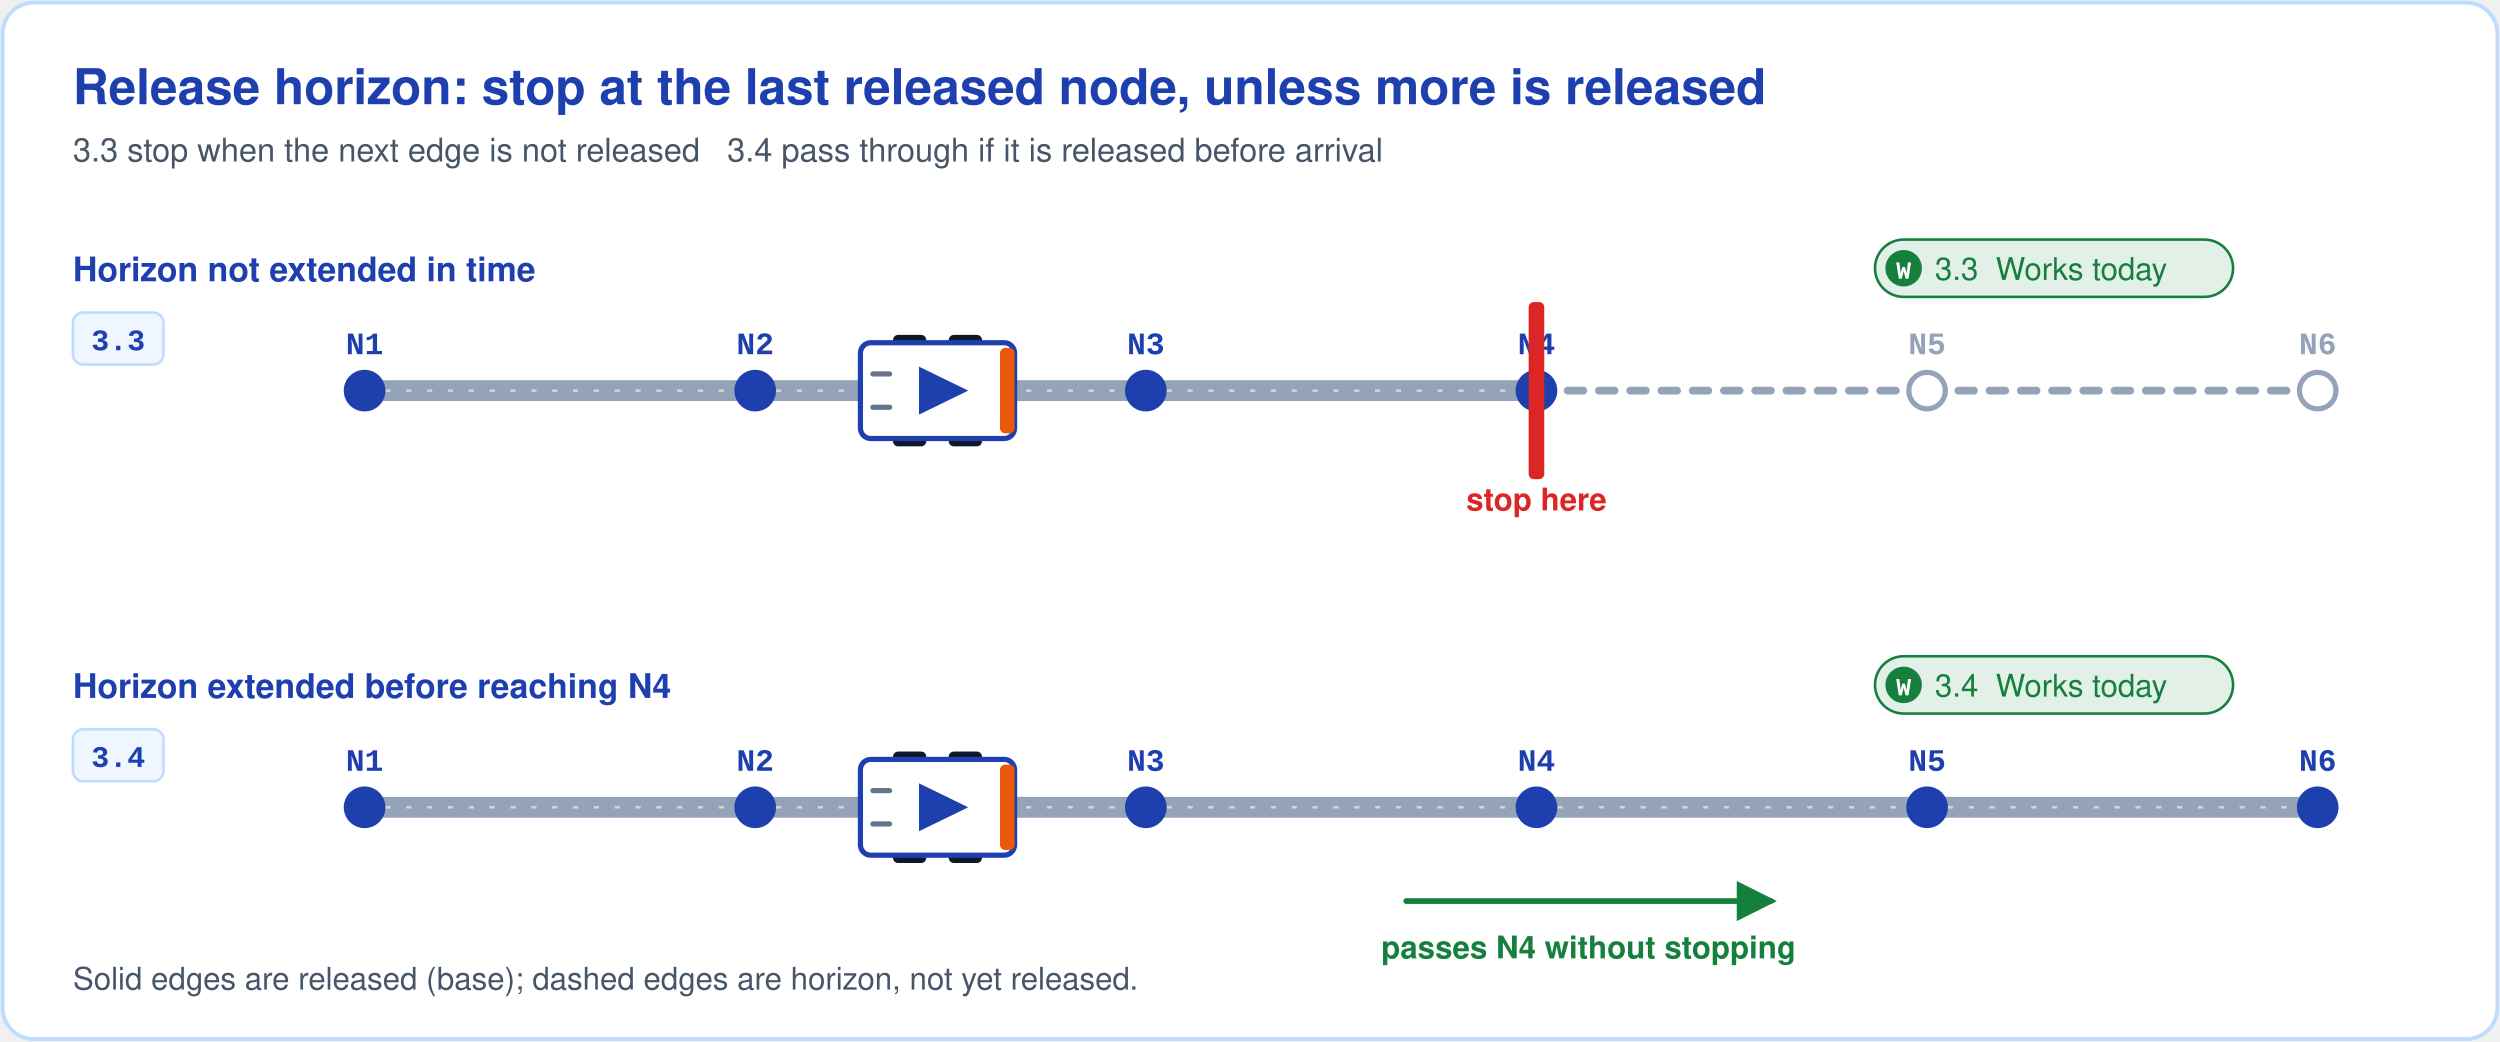
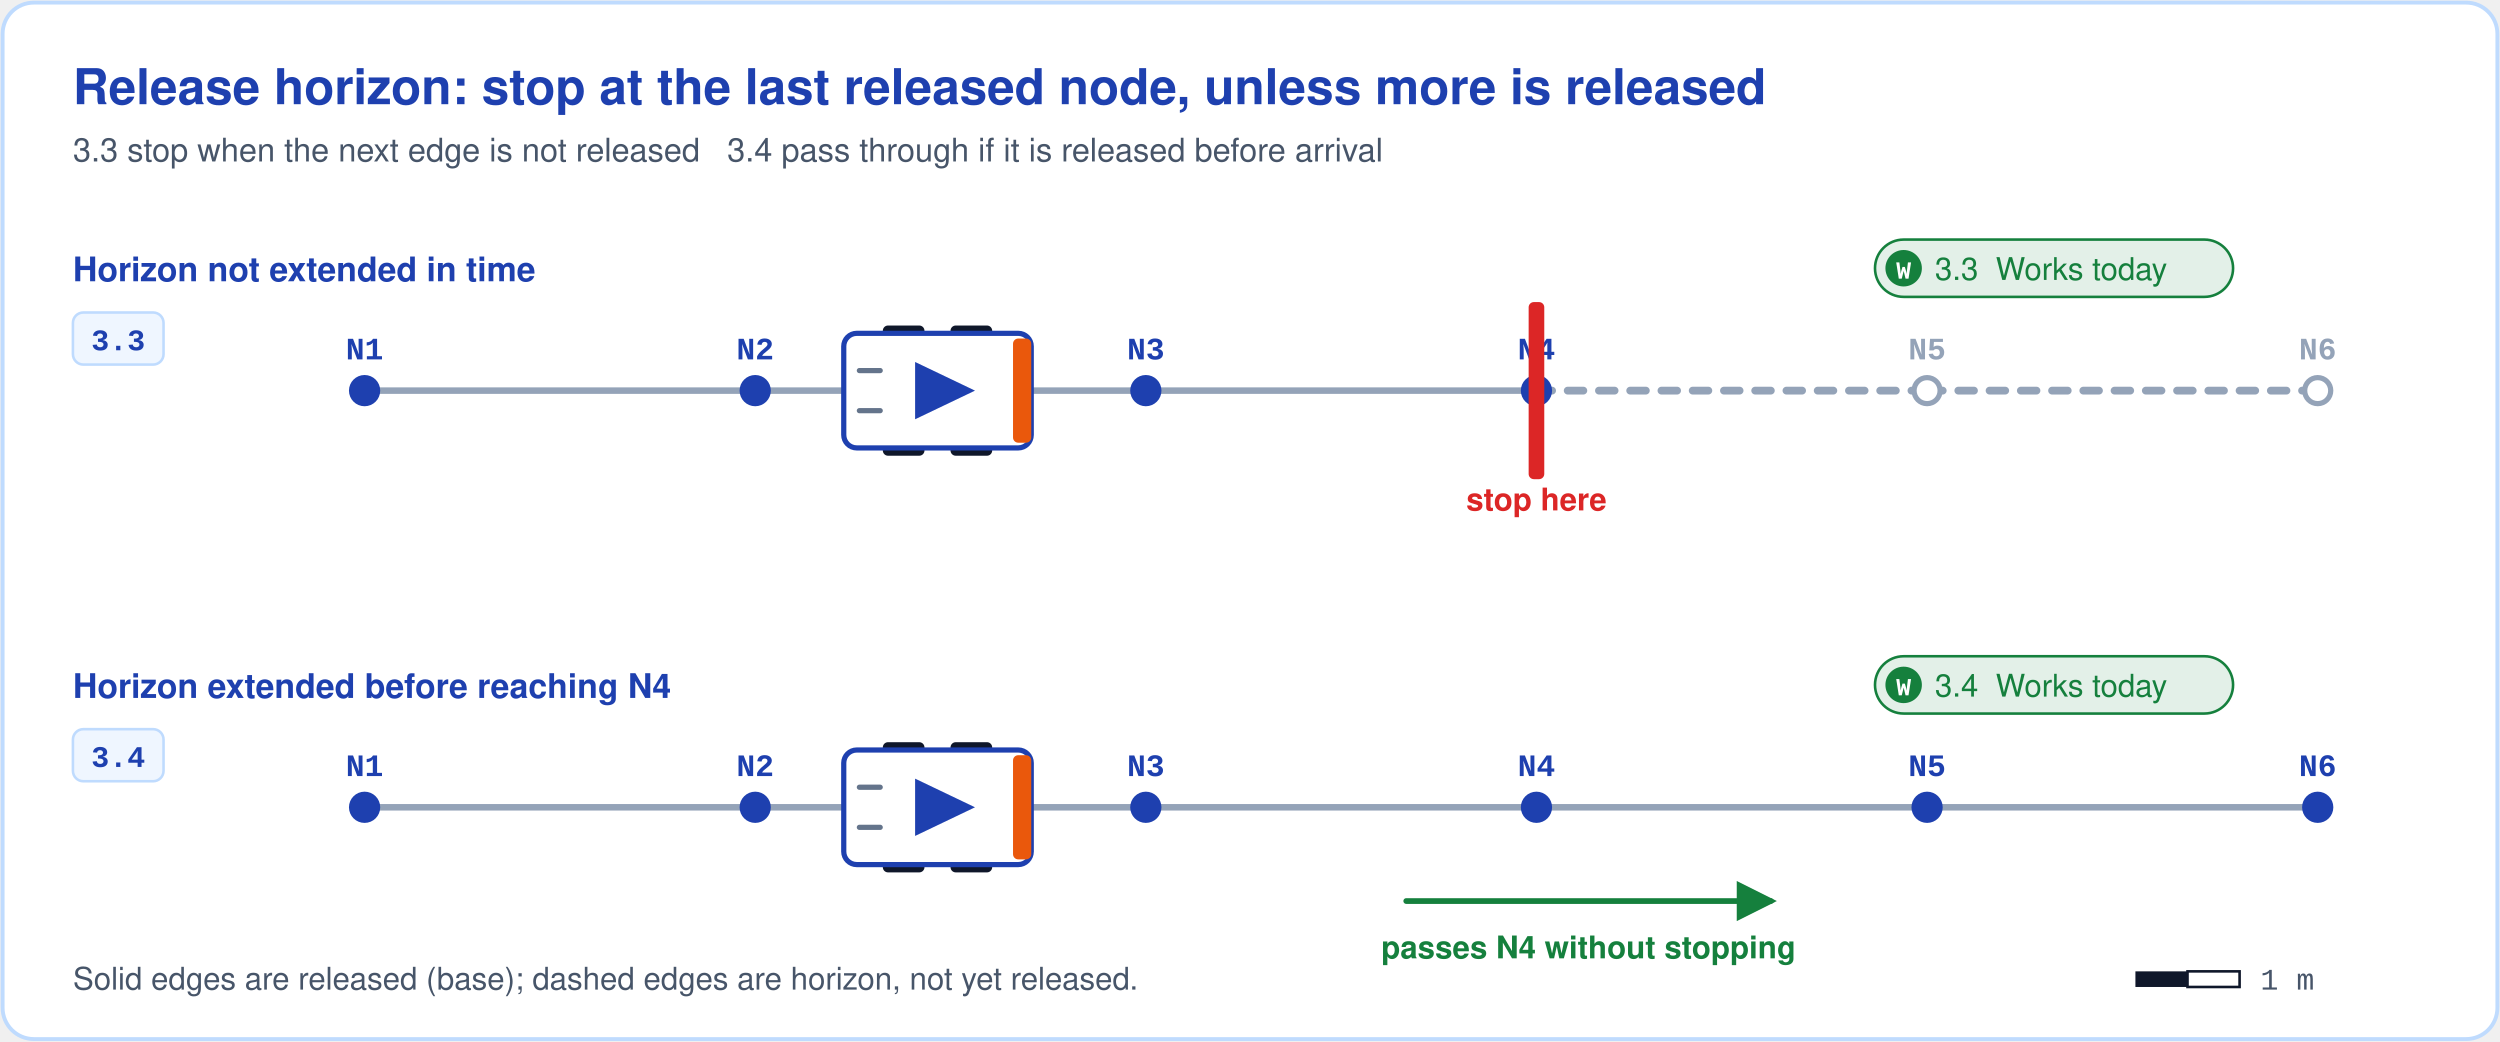
<svg xmlns="http://www.w3.org/2000/svg" width="960" height="400" viewBox="0 0 960 400" role="img" aria-label="Release horizon: stop at the last released node, unless more is released">
  <defs>
    <marker id="ah-primary" viewBox="0 0 10 10" refX="8.5" refY="5" markerWidth="7" markerHeight="7" orient="auto-start-reverse">
      <path d="M0,0 L10,5 L0,10 z" fill="#2563EB" />
    </marker>
    <marker id="ah-secondary" viewBox="0 0 10 10" refX="8.5" refY="5" markerWidth="7" markerHeight="7" orient="auto-start-reverse">
      <path d="M0,0 L10,5 L0,10 z" fill="#3B82F6" />
    </marker>
    <marker id="ah-accent" viewBox="0 0 10 10" refX="8.5" refY="5" markerWidth="7" markerHeight="7" orient="auto-start-reverse">
      <path d="M0,0 L10,5 L0,10 z" fill="#EA580C" />
    </marker>
    <marker id="ah-bg" viewBox="0 0 10 10" refX="8.5" refY="5" markerWidth="7" markerHeight="7" orient="auto-start-reverse">
      <path d="M0,0 L10,5 L0,10 z" fill="#EFF6FF" />
    </marker>
    <marker id="ah-fg" viewBox="0 0 10 10" refX="8.5" refY="5" markerWidth="7" markerHeight="7" orient="auto-start-reverse">
      <path d="M0,0 L10,5 L0,10 z" fill="#1E40AF" />
    </marker>
    <marker id="ah-card" viewBox="0 0 10 10" refX="8.5" refY="5" markerWidth="7" markerHeight="7" orient="auto-start-reverse">
      <path d="M0,0 L10,5 L0,10 z" fill="#FFFFFF" />
    </marker>
    <marker id="ah-muted" viewBox="0 0 10 10" refX="8.5" refY="5" markerWidth="7" markerHeight="7" orient="auto-start-reverse">
      <path d="M0,0 L10,5 L0,10 z" fill="#E9EFF8" />
    </marker>
    <marker id="ah-mutedfg" viewBox="0 0 10 10" refX="8.5" refY="5" markerWidth="7" markerHeight="7" orient="auto-start-reverse">
      <path d="M0,0 L10,5 L0,10 z" fill="#475569" />
    </marker>
    <marker id="ah-border" viewBox="0 0 10 10" refX="8.5" refY="5" markerWidth="7" markerHeight="7" orient="auto-start-reverse">
      <path d="M0,0 L10,5 L0,10 z" fill="#BFDBFE" />
    </marker>
    <marker id="ah-red" viewBox="0 0 10 10" refX="8.5" refY="5" markerWidth="7" markerHeight="7" orient="auto-start-reverse">
      <path d="M0,0 L10,5 L0,10 z" fill="#DC2626" />
    </marker>
    <marker id="ah-green" viewBox="0 0 10 10" refX="8.5" refY="5" markerWidth="7" markerHeight="7" orient="auto-start-reverse">
      <path d="M0,0 L10,5 L0,10 z" fill="#15803D" />
    </marker>
    <marker id="ah-teal" viewBox="0 0 10 10" refX="8.5" refY="5" markerWidth="7" markerHeight="7" orient="auto-start-reverse">
      <path d="M0,0 L10,5 L0,10 z" fill="#0E7490" />
    </marker>
    <marker id="ah-slate" viewBox="0 0 10 10" refX="8.5" refY="5" markerWidth="7" markerHeight="7" orient="auto-start-reverse">
      <path d="M0,0 L10,5 L0,10 z" fill="#64748B" />
    </marker>
    <marker id="ah-ink" viewBox="0 0 10 10" refX="8.5" refY="5" markerWidth="7" markerHeight="7" orient="auto-start-reverse">
      <path d="M0,0 L10,5 L0,10 z" fill="#0F172A" />
    </marker>
    <marker id="ah-tape" viewBox="0 0 10 10" refX="8.5" refY="5" markerWidth="7" markerHeight="7" orient="auto-start-reverse">
      <path d="M0,0 L10,5 L0,10 z" fill="#94A3B8" />
    </marker>
    <pattern id="hatch-red" width="8" height="8" patternUnits="userSpaceOnUse" patternTransform="rotate(45)">
      <rect width="8" height="8" fill="#DC2626" opacity="0.08" />
      <line x1="0" y1="0" x2="0" y2="8" stroke="#DC2626" stroke-width="2" opacity="0.35" />
    </pattern>
  </defs>
  <rect x="1" y="1" width="958" height="398" rx="12" fill="#FFFFFF" stroke="#BFDBFE" stroke-width="1.5" />
  <text x="28" y="40" font-family="'IBM Plex Sans', 'Segoe UI', Helvetica, Arial, sans-serif" font-size="19" font-weight="600" fill="#1E40AF" text-anchor="start" style="white-space:pre" xml:space="preserve">Release horizon: stop at the last released node, unless more is released</text>
  <text x="28" y="62" font-family="'IBM Plex Sans', 'Segoe UI', Helvetica, Arial, sans-serif" font-size="12.5" font-weight="400" fill="#475569" text-anchor="start" style="white-space:pre" xml:space="preserve">3.3 stop when the next edge is not released   3.4 pass through if it is released before arrival</text>
  <text x="28" y="108" font-family="'IBM Plex Sans', 'Segoe UI', Helvetica, Arial, sans-serif" font-size="13" font-weight="600" fill="#1E40AF" text-anchor="start" style="white-space:pre" xml:space="preserve">Horizon not extended in time</text>
  <rect x="28" y="120" width="34.8" height="20" rx="4" fill="#EFF6FF" stroke="#BFDBFE" stroke-width="1" />
  <text x="45.4" y="134.5" font-family="'JetBrains Mono', Consolas, 'Courier New', monospace" font-size="11.5" font-weight="600" fill="#1E40AF" text-anchor="middle" style="white-space:pre" xml:space="preserve">3.3</text>
-   <line x1="140" y1="150" x2="290" y2="150" stroke="#94A3B8" stroke-width="8" stroke-linecap="butt" />
-   <line x1="140" y1="150" x2="290" y2="150" stroke="#CBD5E1" stroke-width="1" stroke-linecap="butt" stroke-dasharray="2 6" />
-   <line x1="290" y1="150" x2="440" y2="150" stroke="#94A3B8" stroke-width="8" stroke-linecap="butt" />
-   <line x1="290" y1="150" x2="440" y2="150" stroke="#CBD5E1" stroke-width="1" stroke-linecap="butt" stroke-dasharray="2 6" />
-   <line x1="440" y1="150" x2="590" y2="150" stroke="#94A3B8" stroke-width="8" stroke-linecap="butt" />
-   <line x1="440" y1="150" x2="590" y2="150" stroke="#CBD5E1" stroke-width="1" stroke-linecap="butt" stroke-dasharray="2 6" />
+   <line x1="140" y1="150" x2="290" y2="150" stroke="#94A3B8" stroke-width="2.5" stroke-linecap="butt" />
+   <line x1="290" y1="150" x2="440" y2="150" stroke="#94A3B8" stroke-width="2.5" stroke-linecap="butt" />
+   <line x1="440" y1="150" x2="590" y2="150" stroke="#94A3B8" stroke-width="2.5" stroke-linecap="butt" />
  <line x1="590" y1="150" x2="740" y2="150" stroke="#94A3B8" stroke-width="3" stroke-linecap="round" stroke-dasharray="6 6" />
  <line x1="740" y1="150" x2="890" y2="150" stroke="#94A3B8" stroke-width="3" stroke-linecap="round" stroke-dasharray="6 6" />
-   <circle cx="140" cy="150" r="7" fill="#1E40AF" stroke="#1E40AF" stroke-width="2" />
-   <text x="140" y="136" font-family="'JetBrains Mono', Consolas, 'Courier New', monospace" font-size="12" font-weight="600" fill="#1E40AF" text-anchor="middle" style="white-space:pre" xml:space="preserve">N1</text>
-   <circle cx="290" cy="150" r="7" fill="#1E40AF" stroke="#1E40AF" stroke-width="2" />
-   <text x="290" y="136" font-family="'JetBrains Mono', Consolas, 'Courier New', monospace" font-size="12" font-weight="600" fill="#1E40AF" text-anchor="middle" style="white-space:pre" xml:space="preserve">N2</text>
-   <circle cx="440" cy="150" r="7" fill="#1E40AF" stroke="#1E40AF" stroke-width="2" />
-   <text x="440" y="136" font-family="'JetBrains Mono', Consolas, 'Courier New', monospace" font-size="12" font-weight="600" fill="#1E40AF" text-anchor="middle" style="white-space:pre" xml:space="preserve">N3</text>
-   <circle cx="590" cy="150" r="7" fill="#1E40AF" stroke="#1E40AF" stroke-width="2" />
-   <text x="590" y="136" font-family="'JetBrains Mono', Consolas, 'Courier New', monospace" font-size="12" font-weight="600" fill="#1E40AF" text-anchor="middle" style="white-space:pre" xml:space="preserve">N4</text>
-   <circle cx="740" cy="150" r="7" fill="#FFFFFF" stroke="#94A3B8" stroke-width="2" />
-   <text x="740" y="136" font-family="'JetBrains Mono', Consolas, 'Courier New', monospace" font-size="12" font-weight="600" fill="#94A3B8" text-anchor="middle" style="white-space:pre" xml:space="preserve">N5</text>
-   <circle cx="890" cy="150" r="7" fill="#FFFFFF" stroke="#94A3B8" stroke-width="2" />
-   <text x="890" y="136" font-family="'JetBrains Mono', Consolas, 'Courier New', monospace" font-size="12" font-weight="600" fill="#94A3B8" text-anchor="middle" style="white-space:pre" xml:space="preserve">N6</text>
+   <circle cx="140" cy="150" r="5" fill="#1E40AF" stroke="#1E40AF" stroke-width="2" />
+   <text x="140" y="138" font-family="'JetBrains Mono', Consolas, 'Courier New', monospace" font-size="12" font-weight="600" fill="#1E40AF" text-anchor="middle" style="white-space:pre" xml:space="preserve">N1</text>
+   <circle cx="290" cy="150" r="5" fill="#1E40AF" stroke="#1E40AF" stroke-width="2" />
+   <text x="290" y="138" font-family="'JetBrains Mono', Consolas, 'Courier New', monospace" font-size="12" font-weight="600" fill="#1E40AF" text-anchor="middle" style="white-space:pre" xml:space="preserve">N2</text>
+   <circle cx="440" cy="150" r="5" fill="#1E40AF" stroke="#1E40AF" stroke-width="2" />
+   <text x="440" y="138" font-family="'JetBrains Mono', Consolas, 'Courier New', monospace" font-size="12" font-weight="600" fill="#1E40AF" text-anchor="middle" style="white-space:pre" xml:space="preserve">N3</text>
+   <circle cx="590" cy="150" r="5" fill="#1E40AF" stroke="#1E40AF" stroke-width="2" />
+   <text x="590" y="138" font-family="'JetBrains Mono', Consolas, 'Courier New', monospace" font-size="12" font-weight="600" fill="#1E40AF" text-anchor="middle" style="white-space:pre" xml:space="preserve">N4</text>
+   <circle cx="740" cy="150" r="5" fill="#FFFFFF" stroke="#94A3B8" stroke-width="2" />
+   <text x="740" y="138" font-family="'JetBrains Mono', Consolas, 'Courier New', monospace" font-size="12" font-weight="600" fill="#94A3B8" text-anchor="middle" style="white-space:pre" xml:space="preserve">N5</text>
+   <circle cx="890" cy="150" r="5" fill="#FFFFFF" stroke="#94A3B8" stroke-width="2" />
+   <text x="890" y="138" font-family="'JetBrains Mono', Consolas, 'Courier New', monospace" font-size="12" font-weight="600" fill="#94A3B8" text-anchor="middle" style="white-space:pre" xml:space="preserve">N6</text>
  <g transform="translate(360 150) rotate(0)">
-     <rect x="-17.1" y="-21.4" width="12.8" height="6" rx="2" fill="#0F172A" />
-     <rect x="-17.1" y="15.4" width="12.8" height="6" rx="2" fill="#0F172A" />
-     <rect x="4.3" y="-21.4" width="12.8" height="6" rx="2" fill="#0F172A" />
-     <rect x="4.3" y="15.4" width="12.8" height="6" rx="2" fill="#0F172A" />
-     <rect x="-29.6" y="-18.4" width="59.2" height="36.8" rx="4" fill="#FFFFFF" stroke="#1E40AF" stroke-width="2" />
-     <line x1="-24.8" y1="-6.4" x2="-18.4" y2="-6.4" stroke="#64748B" stroke-width="2" stroke-linecap="round" />
-     <line x1="-24.8" y1="6.4" x2="-18.4" y2="6.4" stroke="#64748B" stroke-width="2" stroke-linecap="round" />
-     <rect x="24" y="-16.4" width="5.6" height="32.8" rx="2" fill="#EA580C" />
-     <path d="M -7.1 -9.2 L 11.8 0 L -7.1 9.2 Z" fill="#1E40AF" />
+     <rect x="-21" y="-25" width="16" height="6" rx="2" fill="#0F172A" />
+     <rect x="-21" y="19" width="16" height="6" rx="2" fill="#0F172A" />
+     <rect x="5" y="-25" width="16" height="6" rx="2" fill="#0F172A" />
+     <rect x="5" y="19" width="16" height="6" rx="2" fill="#0F172A" />
+     <rect x="-36" y="-22" width="72" height="44" rx="5" fill="#FFFFFF" stroke="#1E40AF" stroke-width="2" />
+     <line x1="-30" y1="-7.7" x2="-22" y2="-7.7" stroke="#64748B" stroke-width="2" stroke-linecap="round" />
+     <line x1="-30" y1="7.7" x2="-22" y2="7.7" stroke="#64748B" stroke-width="2" stroke-linecap="round" />
+     <rect x="29" y="-20" width="7" height="40" rx="2" fill="#EA580C" />
+     <path d="M -8.6 -11 L 14.4 0 L -8.6 11 Z" fill="#1E40AF" />
  </g>
  <rect x="587" y="116" width="6" height="68" rx="2" fill="#DC2626" />
  <text x="590" y="196" font-family="'IBM Plex Sans', 'Segoe UI', Helvetica, Arial, sans-serif" font-size="12" font-weight="600" fill="#DC2626" text-anchor="middle" style="white-space:pre" xml:space="preserve">stop here</text>
  <text x="28" y="268" font-family="'IBM Plex Sans', 'Segoe UI', Helvetica, Arial, sans-serif" font-size="13" font-weight="600" fill="#1E40AF" text-anchor="start" style="white-space:pre" xml:space="preserve">Horizon extended before reaching N4</text>
  <rect x="28" y="280" width="34.8" height="20" rx="4" fill="#EFF6FF" stroke="#BFDBFE" stroke-width="1" />
  <text x="45.4" y="294.5" font-family="'JetBrains Mono', Consolas, 'Courier New', monospace" font-size="11.5" font-weight="600" fill="#1E40AF" text-anchor="middle" style="white-space:pre" xml:space="preserve">3.4</text>
-   <line x1="140" y1="310" x2="290" y2="310" stroke="#94A3B8" stroke-width="8" stroke-linecap="butt" />
-   <line x1="140" y1="310" x2="290" y2="310" stroke="#CBD5E1" stroke-width="1" stroke-linecap="butt" stroke-dasharray="2 6" />
-   <line x1="290" y1="310" x2="440" y2="310" stroke="#94A3B8" stroke-width="8" stroke-linecap="butt" />
-   <line x1="290" y1="310" x2="440" y2="310" stroke="#CBD5E1" stroke-width="1" stroke-linecap="butt" stroke-dasharray="2 6" />
-   <line x1="440" y1="310" x2="590" y2="310" stroke="#94A3B8" stroke-width="8" stroke-linecap="butt" />
-   <line x1="440" y1="310" x2="590" y2="310" stroke="#CBD5E1" stroke-width="1" stroke-linecap="butt" stroke-dasharray="2 6" />
-   <line x1="590" y1="310" x2="740" y2="310" stroke="#94A3B8" stroke-width="8" stroke-linecap="butt" />
-   <line x1="590" y1="310" x2="740" y2="310" stroke="#CBD5E1" stroke-width="1" stroke-linecap="butt" stroke-dasharray="2 6" />
-   <line x1="740" y1="310" x2="890" y2="310" stroke="#94A3B8" stroke-width="8" stroke-linecap="butt" />
-   <line x1="740" y1="310" x2="890" y2="310" stroke="#CBD5E1" stroke-width="1" stroke-linecap="butt" stroke-dasharray="2 6" />
-   <circle cx="140" cy="310" r="7" fill="#1E40AF" stroke="#1E40AF" stroke-width="2" />
-   <text x="140" y="296" font-family="'JetBrains Mono', Consolas, 'Courier New', monospace" font-size="12" font-weight="600" fill="#1E40AF" text-anchor="middle" style="white-space:pre" xml:space="preserve">N1</text>
-   <circle cx="290" cy="310" r="7" fill="#1E40AF" stroke="#1E40AF" stroke-width="2" />
-   <text x="290" y="296" font-family="'JetBrains Mono', Consolas, 'Courier New', monospace" font-size="12" font-weight="600" fill="#1E40AF" text-anchor="middle" style="white-space:pre" xml:space="preserve">N2</text>
-   <circle cx="440" cy="310" r="7" fill="#1E40AF" stroke="#1E40AF" stroke-width="2" />
-   <text x="440" y="296" font-family="'JetBrains Mono', Consolas, 'Courier New', monospace" font-size="12" font-weight="600" fill="#1E40AF" text-anchor="middle" style="white-space:pre" xml:space="preserve">N3</text>
-   <circle cx="590" cy="310" r="7" fill="#1E40AF" stroke="#1E40AF" stroke-width="2" />
-   <text x="590" y="296" font-family="'JetBrains Mono', Consolas, 'Courier New', monospace" font-size="12" font-weight="600" fill="#1E40AF" text-anchor="middle" style="white-space:pre" xml:space="preserve">N4</text>
-   <circle cx="740" cy="310" r="7" fill="#1E40AF" stroke="#1E40AF" stroke-width="2" />
-   <text x="740" y="296" font-family="'JetBrains Mono', Consolas, 'Courier New', monospace" font-size="12" font-weight="600" fill="#1E40AF" text-anchor="middle" style="white-space:pre" xml:space="preserve">N5</text>
-   <circle cx="890" cy="310" r="7" fill="#1E40AF" stroke="#1E40AF" stroke-width="2" />
-   <text x="890" y="296" font-family="'JetBrains Mono', Consolas, 'Courier New', monospace" font-size="12" font-weight="600" fill="#1E40AF" text-anchor="middle" style="white-space:pre" xml:space="preserve">N6</text>
+   <line x1="140" y1="310" x2="290" y2="310" stroke="#94A3B8" stroke-width="2.5" stroke-linecap="butt" />
+   <line x1="290" y1="310" x2="440" y2="310" stroke="#94A3B8" stroke-width="2.5" stroke-linecap="butt" />
+   <line x1="440" y1="310" x2="590" y2="310" stroke="#94A3B8" stroke-width="2.5" stroke-linecap="butt" />
+   <line x1="590" y1="310" x2="740" y2="310" stroke="#94A3B8" stroke-width="2.5" stroke-linecap="butt" />
+   <line x1="740" y1="310" x2="890" y2="310" stroke="#94A3B8" stroke-width="2.5" stroke-linecap="butt" />
+   <circle cx="140" cy="310" r="5" fill="#1E40AF" stroke="#1E40AF" stroke-width="2" />
+   <text x="140" y="298" font-family="'JetBrains Mono', Consolas, 'Courier New', monospace" font-size="12" font-weight="600" fill="#1E40AF" text-anchor="middle" style="white-space:pre" xml:space="preserve">N1</text>
+   <circle cx="290" cy="310" r="5" fill="#1E40AF" stroke="#1E40AF" stroke-width="2" />
+   <text x="290" y="298" font-family="'JetBrains Mono', Consolas, 'Courier New', monospace" font-size="12" font-weight="600" fill="#1E40AF" text-anchor="middle" style="white-space:pre" xml:space="preserve">N2</text>
+   <circle cx="440" cy="310" r="5" fill="#1E40AF" stroke="#1E40AF" stroke-width="2" />
+   <text x="440" y="298" font-family="'JetBrains Mono', Consolas, 'Courier New', monospace" font-size="12" font-weight="600" fill="#1E40AF" text-anchor="middle" style="white-space:pre" xml:space="preserve">N3</text>
+   <circle cx="590" cy="310" r="5" fill="#1E40AF" stroke="#1E40AF" stroke-width="2" />
+   <text x="590" y="298" font-family="'JetBrains Mono', Consolas, 'Courier New', monospace" font-size="12" font-weight="600" fill="#1E40AF" text-anchor="middle" style="white-space:pre" xml:space="preserve">N4</text>
+   <circle cx="740" cy="310" r="5" fill="#1E40AF" stroke="#1E40AF" stroke-width="2" />
+   <text x="740" y="298" font-family="'JetBrains Mono', Consolas, 'Courier New', monospace" font-size="12" font-weight="600" fill="#1E40AF" text-anchor="middle" style="white-space:pre" xml:space="preserve">N5</text>
+   <circle cx="890" cy="310" r="5" fill="#1E40AF" stroke="#1E40AF" stroke-width="2" />
+   <text x="890" y="298" font-family="'JetBrains Mono', Consolas, 'Courier New', monospace" font-size="12" font-weight="600" fill="#1E40AF" text-anchor="middle" style="white-space:pre" xml:space="preserve">N6</text>
  <g transform="translate(360 310) rotate(0)">
-     <rect x="-17.1" y="-21.4" width="12.8" height="6" rx="2" fill="#0F172A" />
-     <rect x="-17.1" y="15.4" width="12.8" height="6" rx="2" fill="#0F172A" />
-     <rect x="4.3" y="-21.4" width="12.8" height="6" rx="2" fill="#0F172A" />
-     <rect x="4.3" y="15.4" width="12.8" height="6" rx="2" fill="#0F172A" />
-     <rect x="-29.6" y="-18.4" width="59.2" height="36.8" rx="4" fill="#FFFFFF" stroke="#1E40AF" stroke-width="2" />
-     <line x1="-24.8" y1="-6.4" x2="-18.4" y2="-6.4" stroke="#64748B" stroke-width="2" stroke-linecap="round" />
-     <line x1="-24.8" y1="6.4" x2="-18.4" y2="6.4" stroke="#64748B" stroke-width="2" stroke-linecap="round" />
-     <rect x="24" y="-16.4" width="5.6" height="32.8" rx="2" fill="#EA580C" />
-     <path d="M -7.1 -9.2 L 11.8 0 L -7.1 9.2 Z" fill="#1E40AF" />
+     <rect x="-21" y="-25" width="16" height="6" rx="2" fill="#0F172A" />
+     <rect x="-21" y="19" width="16" height="6" rx="2" fill="#0F172A" />
+     <rect x="5" y="-25" width="16" height="6" rx="2" fill="#0F172A" />
+     <rect x="5" y="19" width="16" height="6" rx="2" fill="#0F172A" />
+     <rect x="-36" y="-22" width="72" height="44" rx="5" fill="#FFFFFF" stroke="#1E40AF" stroke-width="2" />
+     <line x1="-30" y1="-7.7" x2="-22" y2="-7.7" stroke="#64748B" stroke-width="2" stroke-linecap="round" />
+     <line x1="-30" y1="7.7" x2="-22" y2="7.7" stroke="#64748B" stroke-width="2" stroke-linecap="round" />
+     <rect x="29" y="-20" width="7" height="40" rx="2" fill="#EA580C" />
+     <path d="M -8.6 -11 L 14.4 0 L -8.6 11 Z" fill="#1E40AF" />
  </g>
  <line x1="540" y1="346" x2="680" y2="346" stroke="#15803D" stroke-width="2.2" stroke-linecap="round" marker-end="url(#ah-green)" />
  <text x="610" y="368" font-family="'IBM Plex Sans', 'Segoe UI', Helvetica, Arial, sans-serif" font-size="12" font-weight="600" fill="#15803D" text-anchor="middle" style="white-space:pre" xml:space="preserve">passes N4 without stopping</text>
  <text x="28" y="380" font-family="'IBM Plex Sans', 'Segoe UI', Helvetica, Arial, sans-serif" font-size="12" font-weight="400" fill="#475569" text-anchor="start" style="white-space:pre" xml:space="preserve">Solid edges are released (base); dashed edges are horizon, not yet released.</text>
+   <rect x="820" y="373" width="20" height="6" rx="0" fill="#0F172A" />
+   <rect x="840" y="373" width="20" height="6" rx="0" fill="#FFFFFF" stroke="#0F172A" stroke-width="1" />
+   <text x="868" y="380" font-family="'JetBrains Mono', Consolas, 'Courier New', monospace" font-size="11.5" font-weight="400" fill="#475569" text-anchor="start" style="white-space:pre" xml:space="preserve">1 m</text>
  <rect x="720" y="92" width="137.5" height="22" rx="11" fill="#15803D" opacity="0.12" />
  <rect x="720" y="92" width="137.5" height="22" rx="11" fill="none" stroke="#15803D" stroke-width="1" />
  <circle cx="731" cy="103" r="7" fill="#15803D" />
  <text x="731" y="107" font-family="'JetBrains Mono', Consolas, 'Courier New', monospace" font-size="9.5" font-weight="700" fill="#FFFFFF" text-anchor="middle" style="white-space:pre" xml:space="preserve">W</text>
  <text x="743" y="107.5" font-family="'IBM Plex Sans', 'Segoe UI', Helvetica, Arial, sans-serif" font-size="12" font-weight="500" fill="#15803D" text-anchor="start" style="white-space:pre" xml:space="preserve">3.3  Works today</text>
  <rect x="720" y="252" width="137.5" height="22" rx="11" fill="#15803D" opacity="0.12" />
  <rect x="720" y="252" width="137.5" height="22" rx="11" fill="none" stroke="#15803D" stroke-width="1" />
  <circle cx="731" cy="263" r="7" fill="#15803D" />
  <text x="731" y="267" font-family="'JetBrains Mono', Consolas, 'Courier New', monospace" font-size="9.5" font-weight="700" fill="#FFFFFF" text-anchor="middle" style="white-space:pre" xml:space="preserve">W</text>
  <text x="743" y="267.5" font-family="'IBM Plex Sans', 'Segoe UI', Helvetica, Arial, sans-serif" font-size="12" font-weight="500" fill="#15803D" text-anchor="start" style="white-space:pre" xml:space="preserve">3.4  Works today</text>
</svg>
